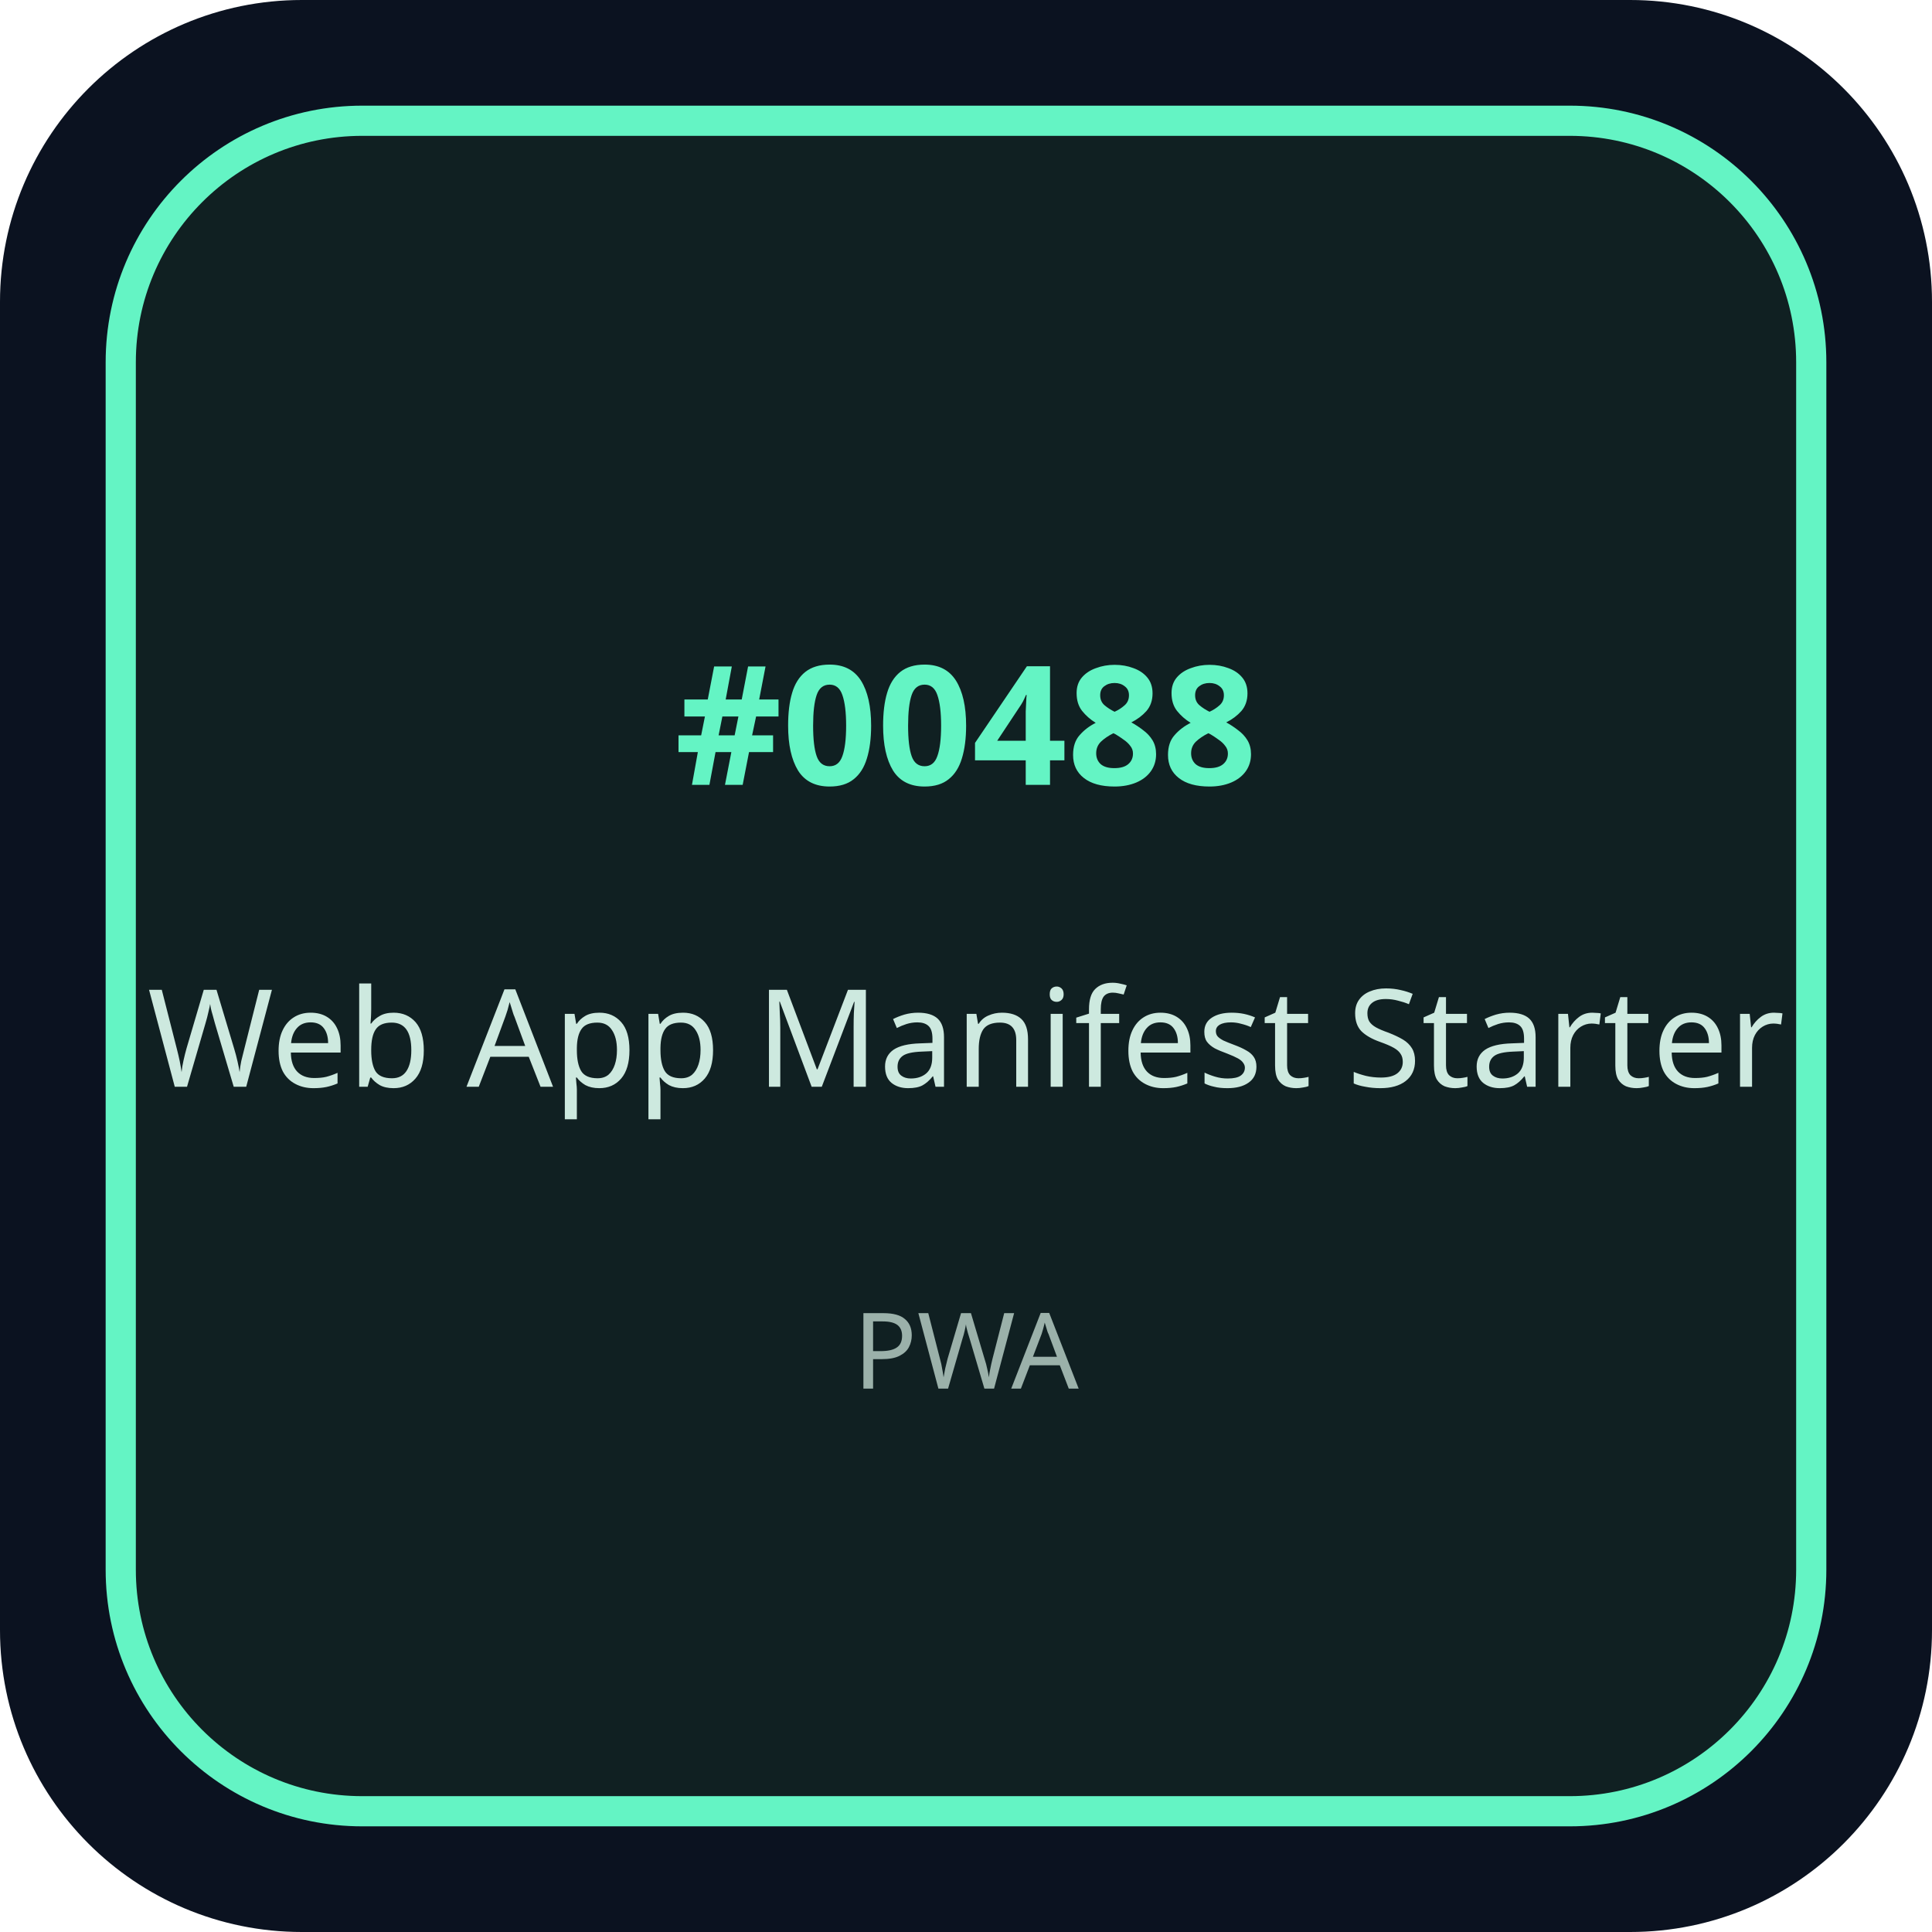
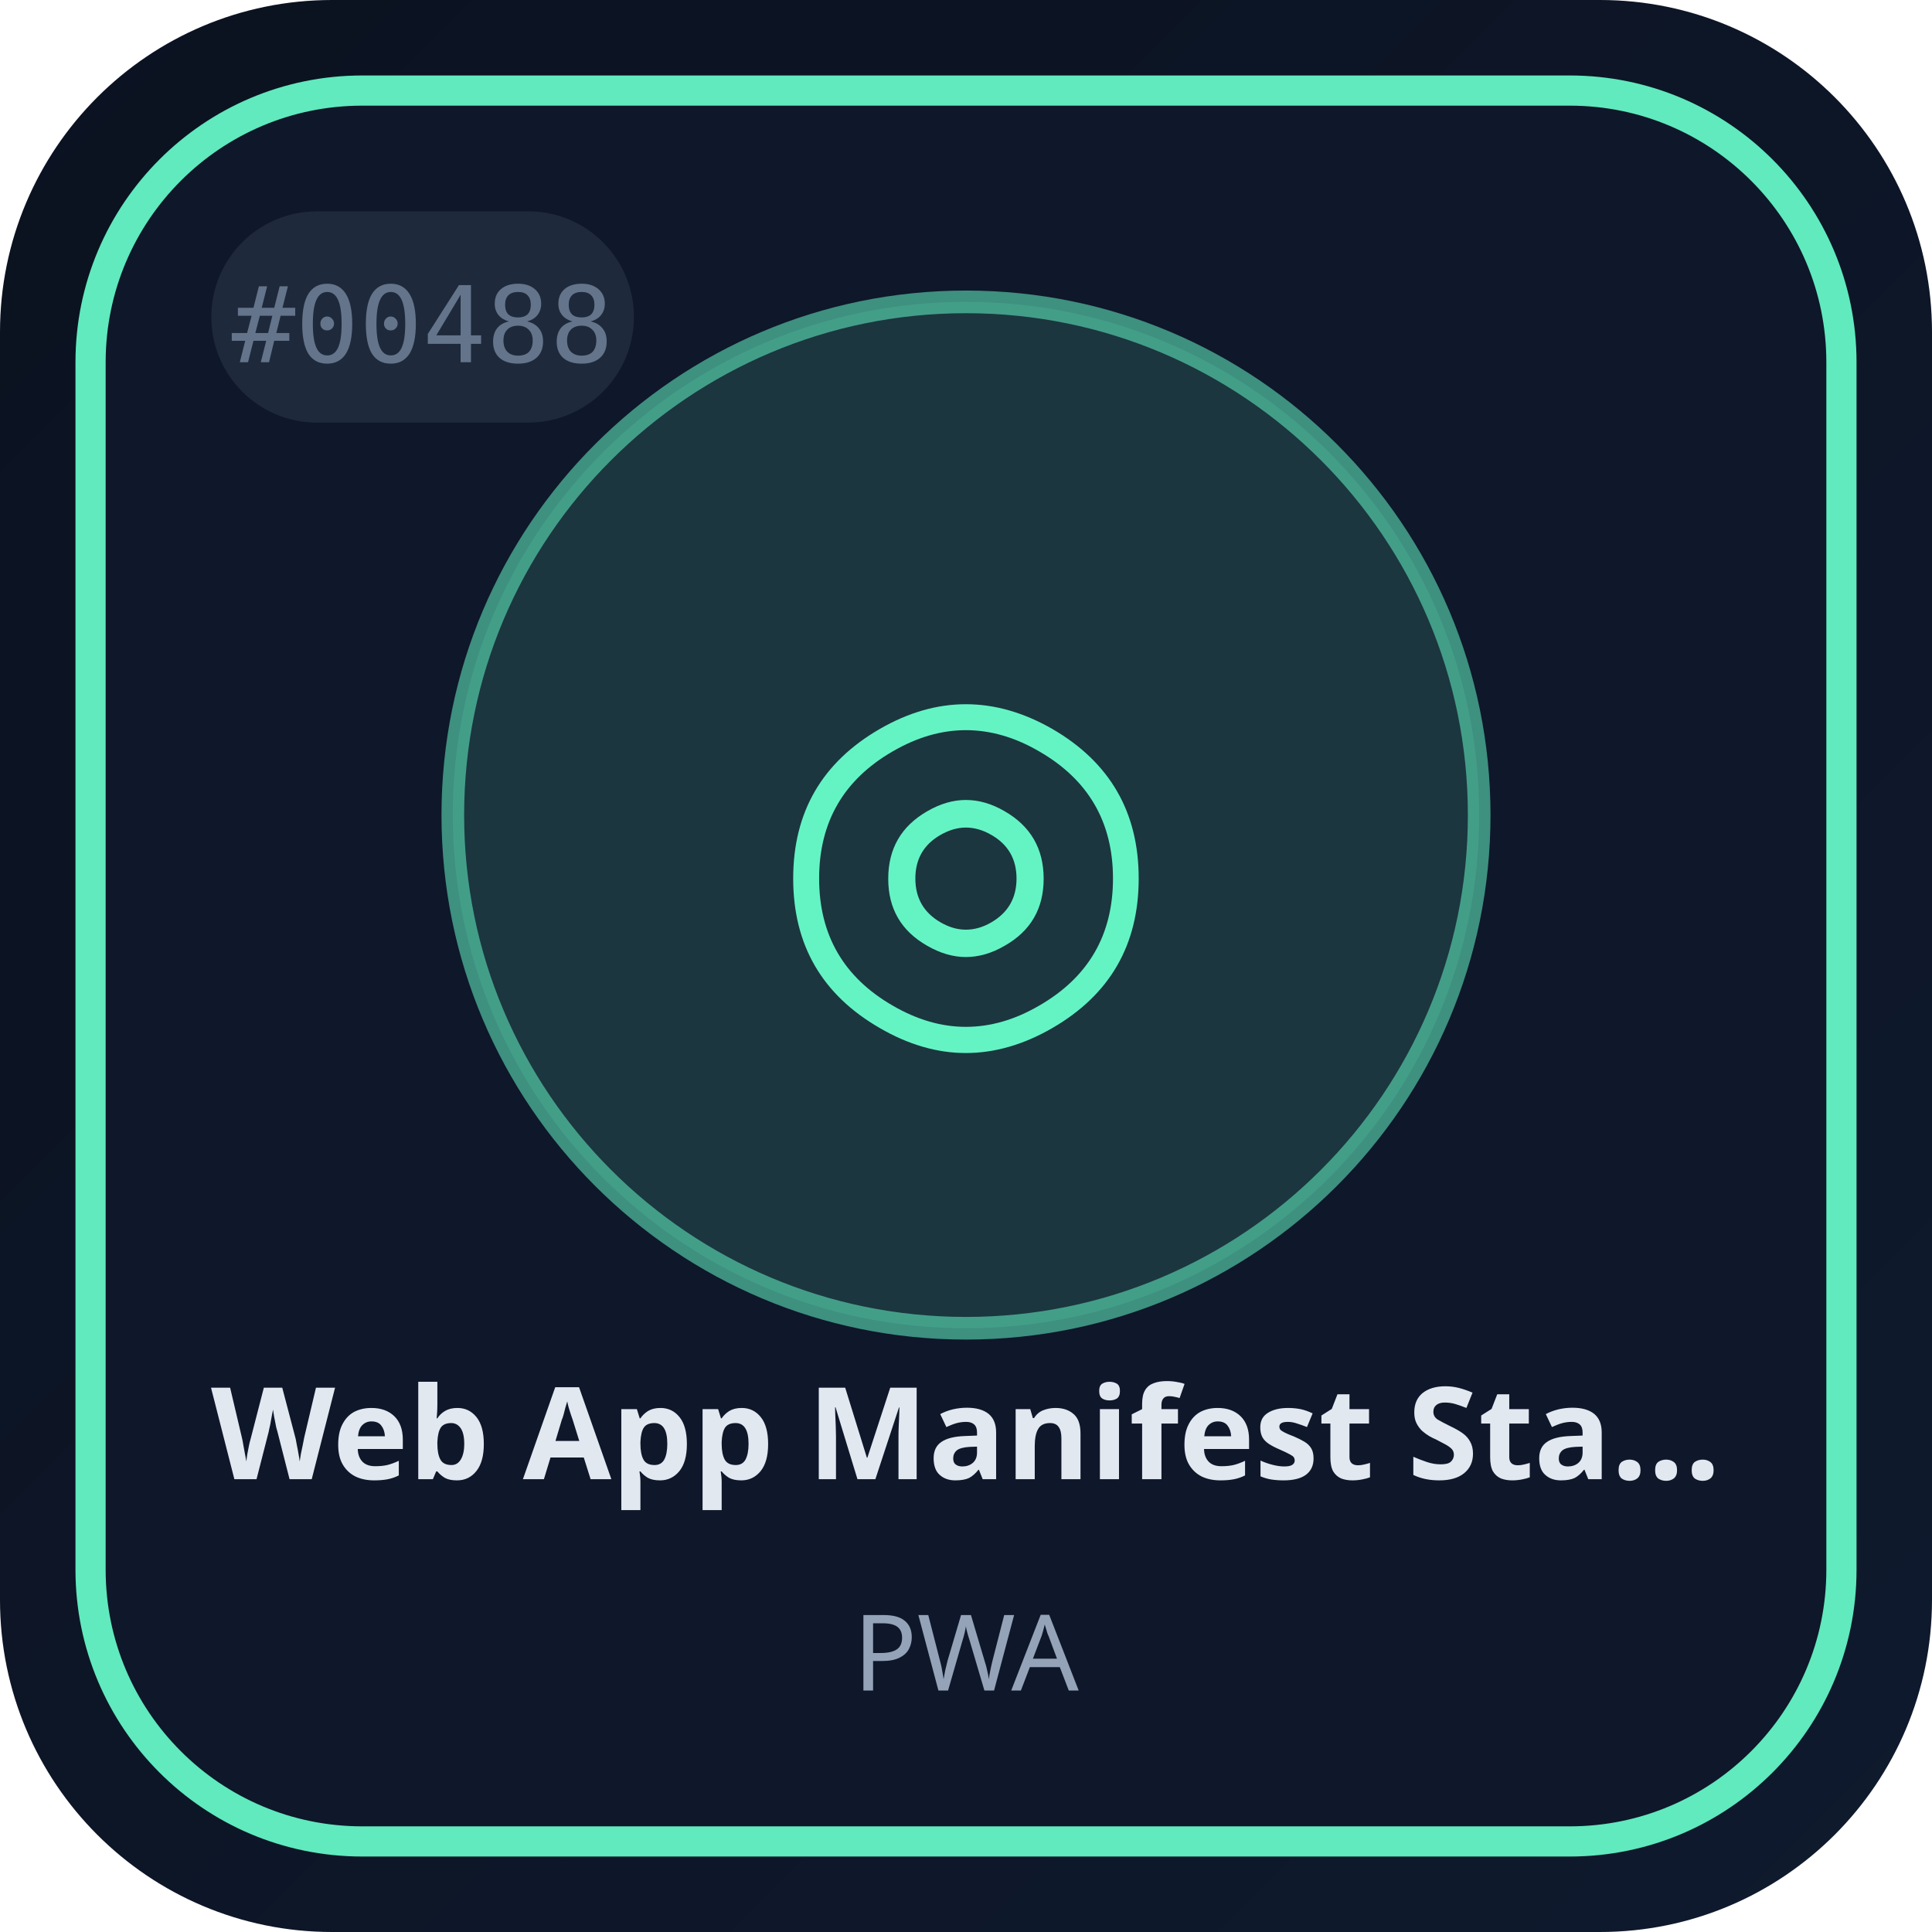
<svg xmlns="http://www.w3.org/2000/svg" width="128" height="128" viewBox="0 0 128 128" role="img" aria-labelledby="t d">
-   <rect width="128" height="128" rx="20" fill="#0b1220" />
-   <rect x="8" y="8" width="112" height="112" rx="16" fill="#102022" stroke="#64f4c4" stroke-width="2" />
-   <text x="64" y="52" text-anchor="middle" font-family="system-ui,sans-serif" font-size="11" fill="#64f4c4" font-weight="700">#00488</text>
-   <text x="64" y="72" text-anchor="middle" font-family="system-ui,sans-serif" font-size="9" fill="#cde9df">Web App Manifest Starter</text>
-   <text x="64" y="92" text-anchor="middle" font-family="system-ui,sans-serif" font-size="7" fill="#9bb1aa">PWA</text>
+   <defs>
+     <linearGradient id="bg" x1="0" y1="0" x2="1" y2="1">
+       <stop offset="0%" stop-color="#0b1220" />
+       <stop offset="100%" stop-color="#0f1a2e" />
+     </linearGradient>
+   </defs>
+   <rect width="128" height="128" rx="22" fill="url(#bg)" />
+   <rect x="6" y="6" width="116" height="116" rx="18" fill="#0f172a" stroke="#64f4c4" stroke-width="2" opacity="0.95" />
+   <circle cx="64" cy="54" r="34" fill="#64f4c4" fill-opacity="0.14" stroke="#64f4c4" stroke-width="1.5" stroke-opacity="0.55" />
+   <text x="64" y="66" text-anchor="middle" font-family="system-ui,Segoe UI Emoji,sans-serif" font-size="30" fill="#64f4c4" font-weight="700">◎</text>
+   <text x="64" y="98" text-anchor="middle" font-family="system-ui,sans-serif" font-size="8.5" fill="#e2e8f0" font-weight="600">Web App Manifest Sta…</text>
+   <text x="64" y="112" text-anchor="middle" font-family="system-ui,sans-serif" font-size="7" fill="#94a3b8">PWA</text>
+   <rect x="14" y="14" width="28" height="14" rx="7" fill="#1e293b" />
+   <text x="28" y="24" text-anchor="middle" font-family="ui-monospace,Consolas,monospace" font-size="7" fill="#64748b">#00488</text>
</svg>
